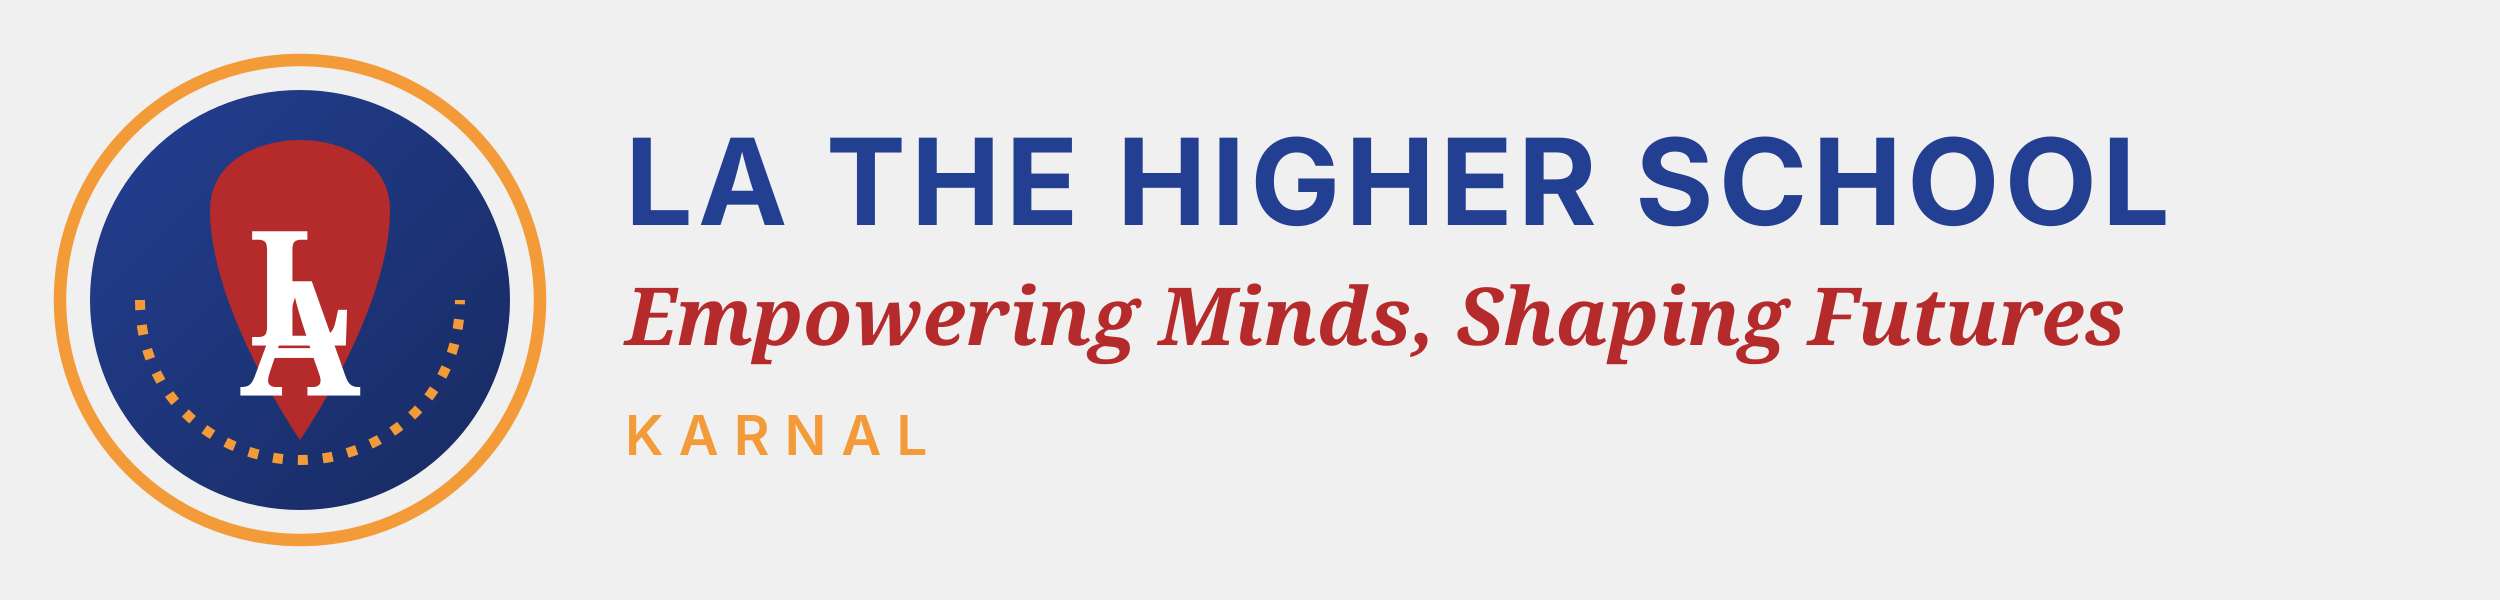
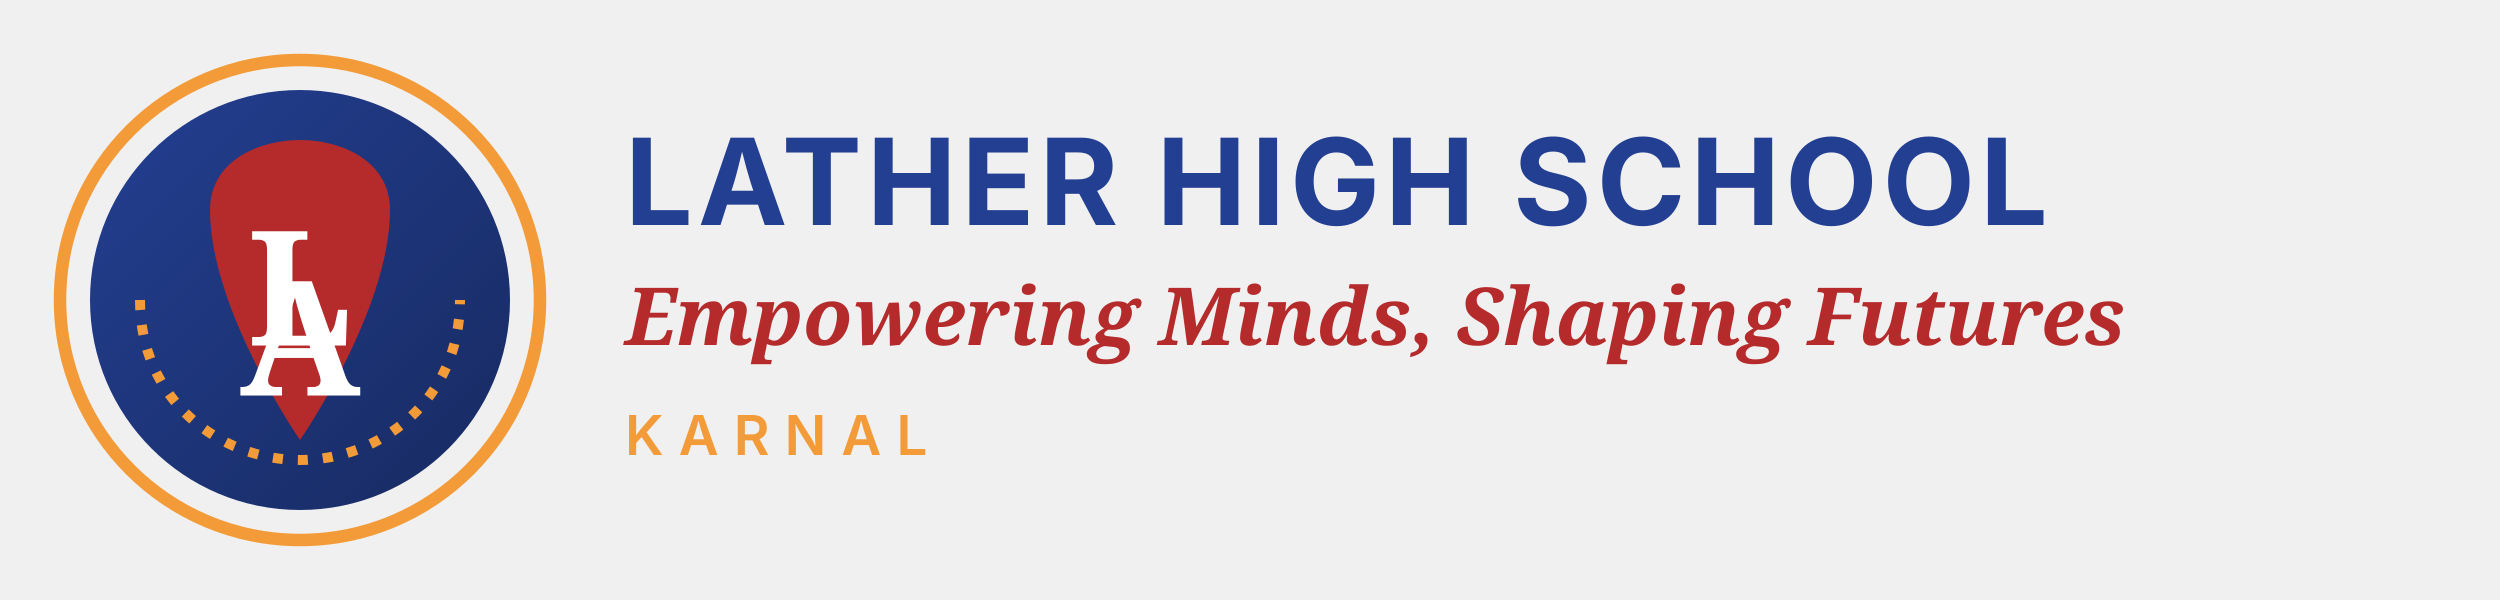
<svg xmlns="http://www.w3.org/2000/svg" viewBox="0 0 500 120" width="100%" height="100%">
  <defs>
    <style>
      .crest-bg { fill: #233F92; }
      .crest-gold { fill: #F29B38; }
      .crest-red { fill: #B52A2A; }
      .text-title { font-family: 'Montserrat', 'Inter', sans-serif; font-weight: 700; font-size: 24px; fill: #233F92; letter-spacing: 1px; }
      .text-subtitle { font-family: 'Playfair Display', serif; font-style: italic; font-weight: 600; font-size: 16px; fill: #B52A2A; }
      .text-location { font-family: 'Montserrat', 'Inter', sans-serif; font-weight: 600; font-size: 11px; fill: #F29B38; letter-spacing: 3px; }
      .text-crest { font-family: 'Playfair Display', serif; font-weight: bold; font-size: 32px; fill: #FFFFFF; }
    </style>
    <linearGradient id="crestGrad" x1="0%" y1="0%" x2="100%" y2="100%">
      <stop offset="0%" style="stop-color:#233F92;stop-opacity:1" />
      <stop offset="100%" style="stop-color:#172a60;stop-opacity:1" />
    </linearGradient>
  </defs>
  <g transform="translate(10, 10)">
    <circle cx="50" cy="50" r="48" fill="none" stroke="#F29B38" stroke-width="2.5" />
    <circle cx="50" cy="50" r="42" fill="url(#crestGrad)" />
    <path d="M 50,18 C 58,18 68,22 68,32 C 68,52 50,78 50,78 C 50,78 32,52 32,32 C 32,22 42,18 50,18 Z" fill="#B52A2A" />
    <text x="50" y="48" class="text-crest" text-anchor="middle" dominant-baseline="middle">L</text>
    <text x="50" y="58" class="text-crest" text-anchor="middle" dominant-baseline="middle" font-size="20" fill="#F29B38">A</text>
    <path d="M 18,50 C 18,70 34,82 50,82 C 66,82 82,70 82,50" fill="none" stroke="#F29B38" stroke-width="2" stroke-dasharray="2,3" />
  </g>
  <g transform="translate(125, 45)">
-     <text x="0" y="0" class="text-title">LA THE HIGHER SCHOOL</text>
+     <text x="0" y="0" class="text-title">LATHER HIGH SCHOOL</text>
    <text x="0" y="24" class="text-subtitle">Empowering Minds, Shaping Futures</text>
    <text x="0" y="46" class="text-location">KARNAL</text>
  </g>
</svg>
